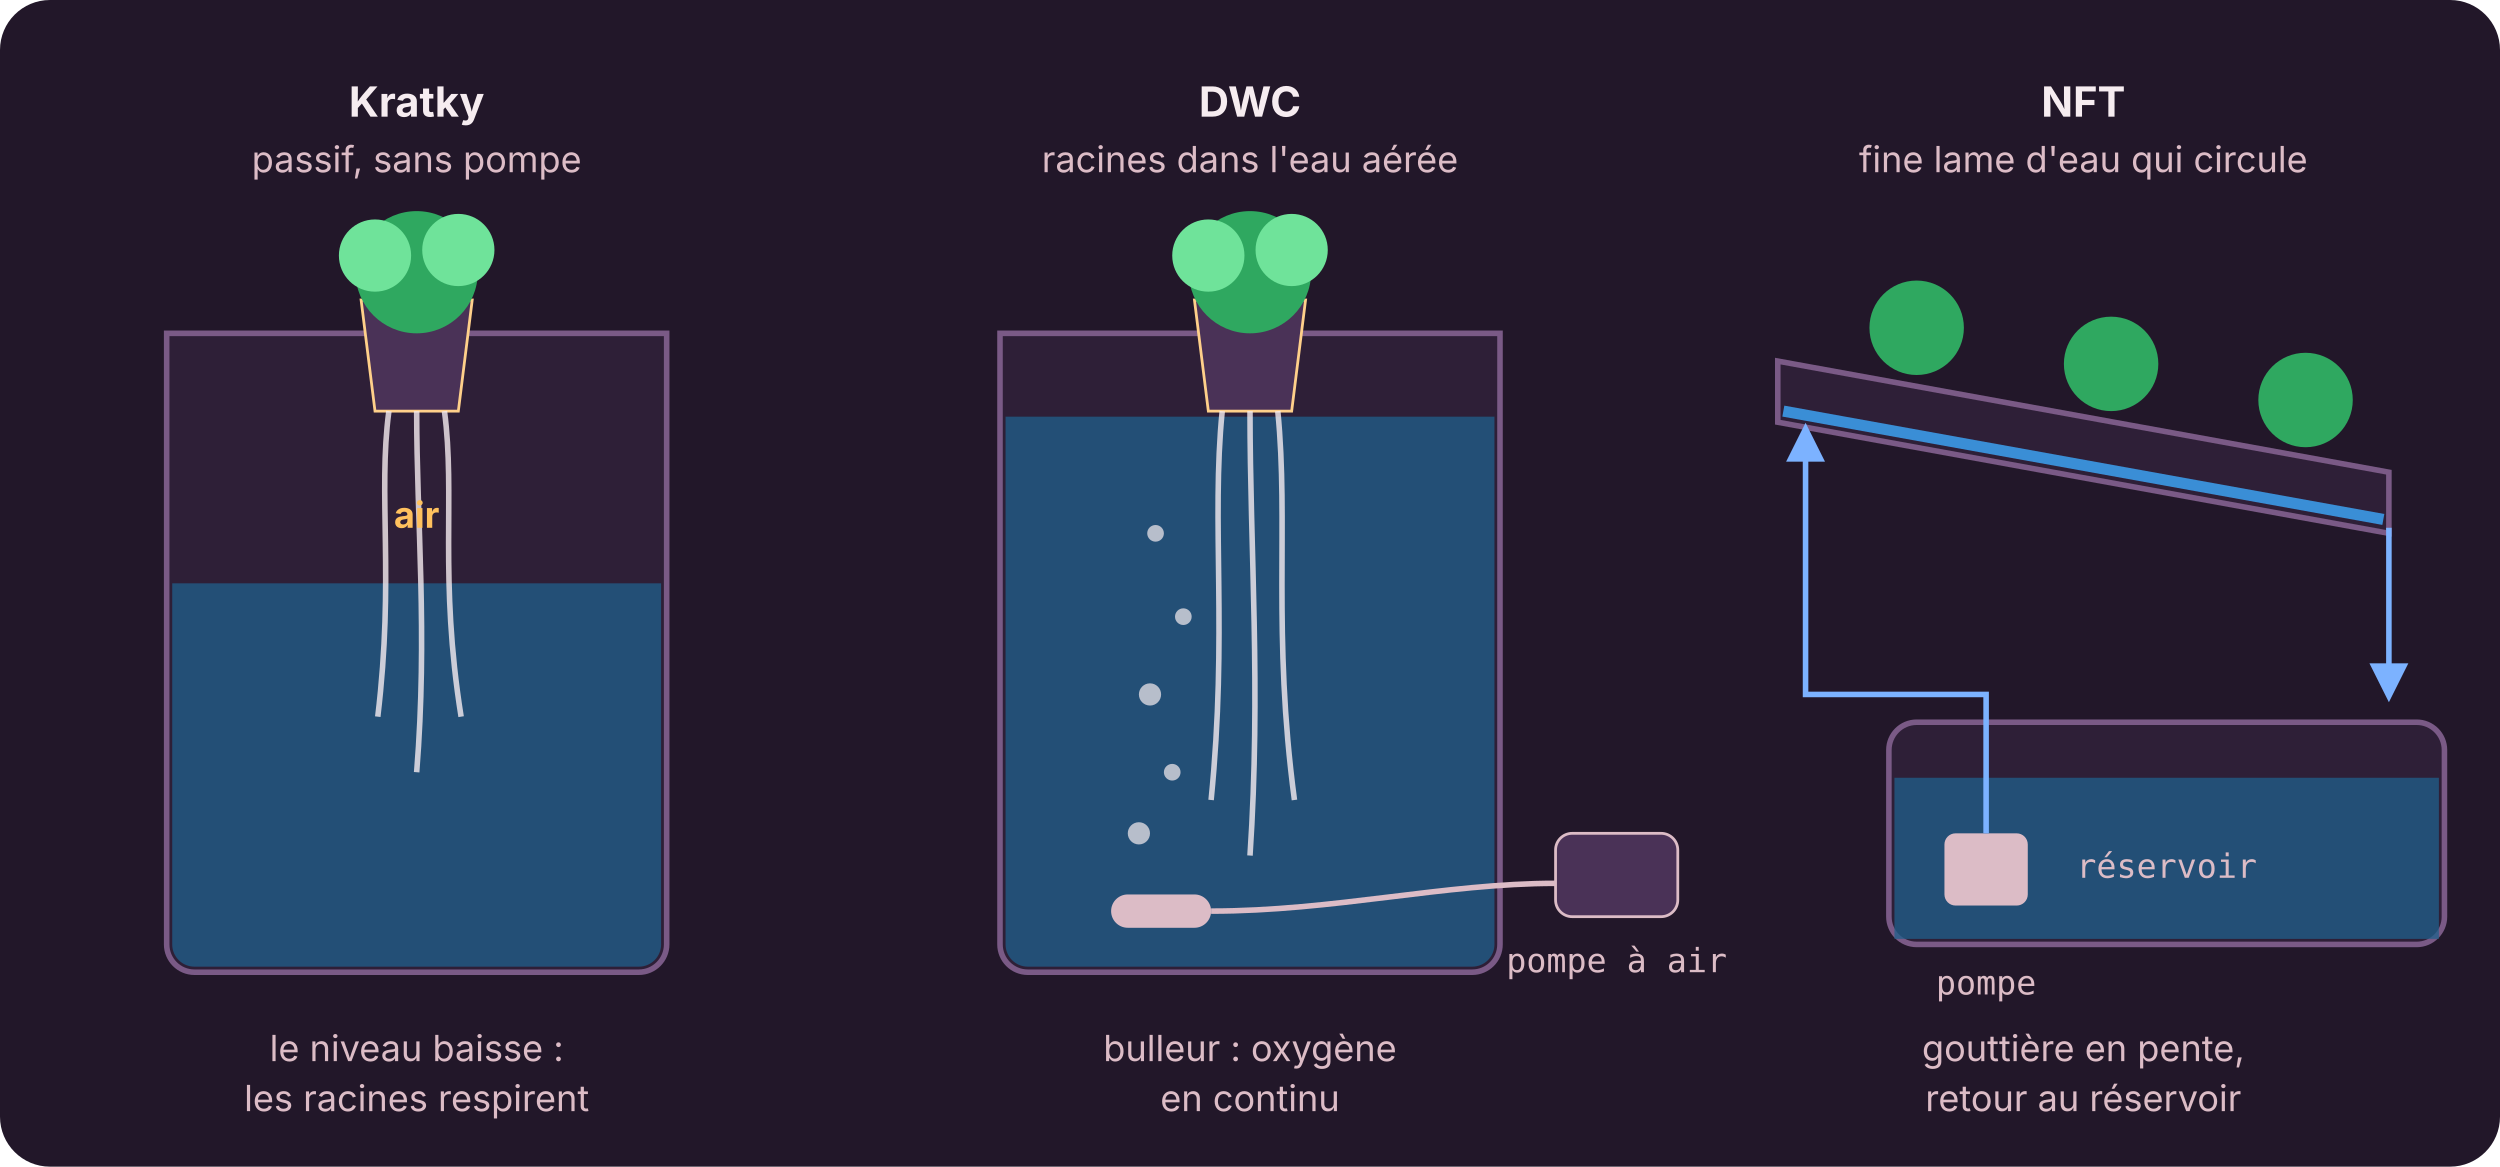
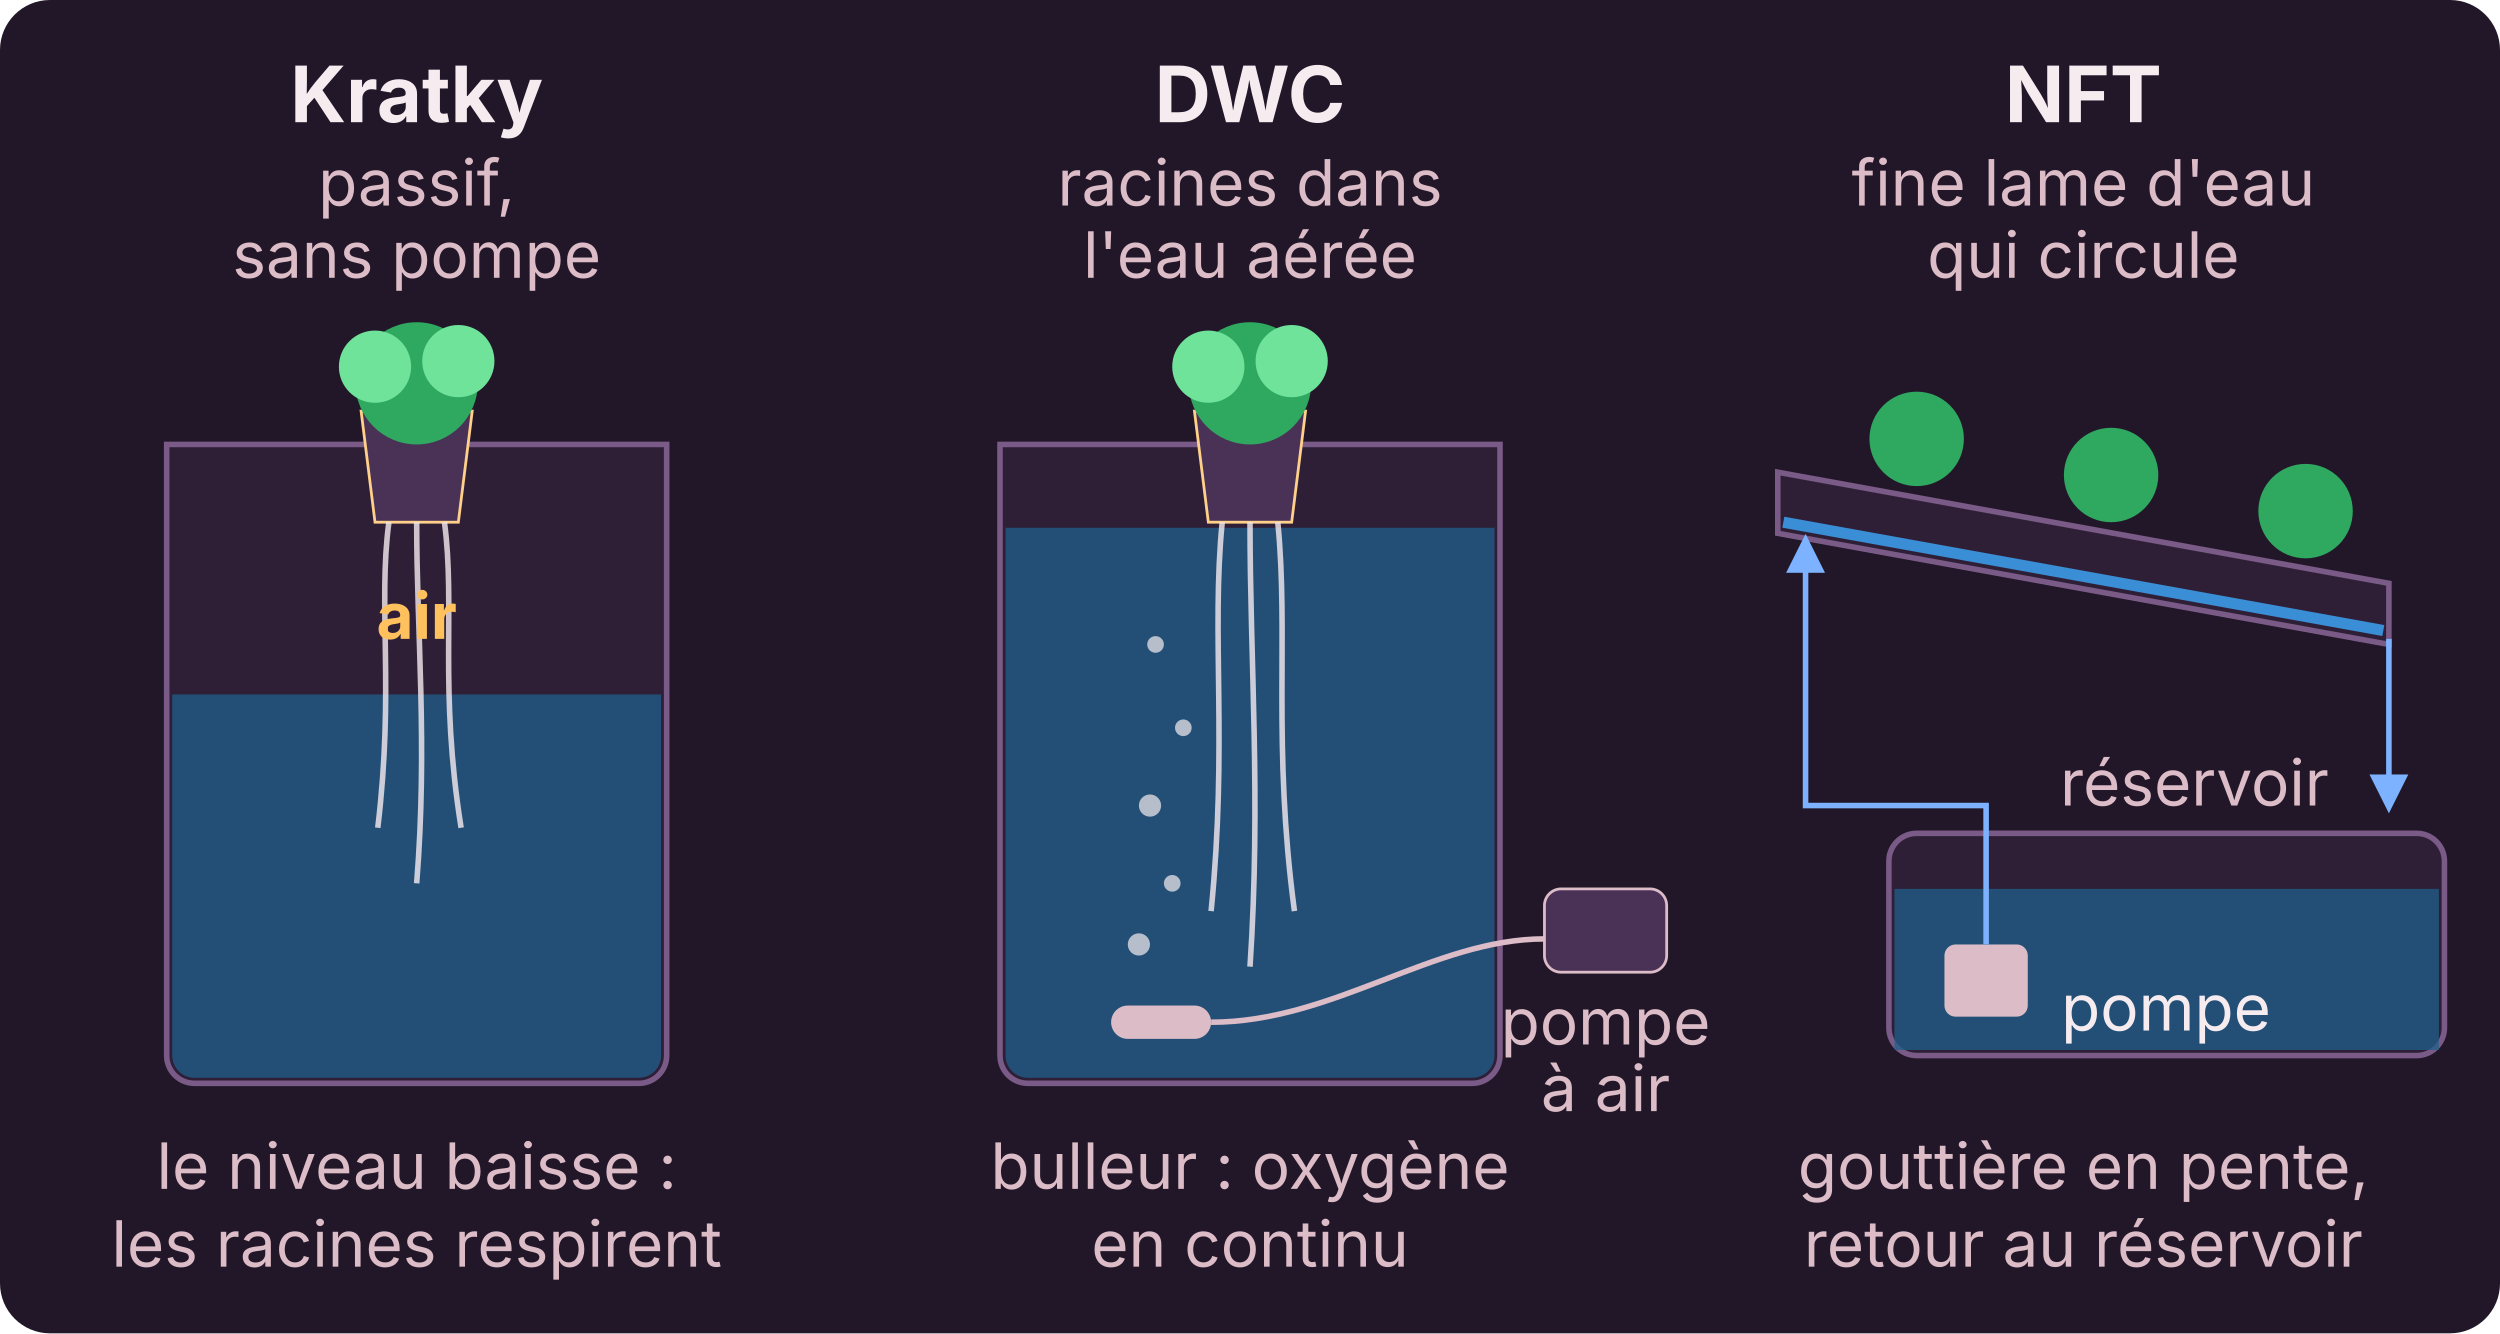
- <svg xmlns="http://www.w3.org/2000/svg" viewBox="0 0 900 420" role="img">
+ <svg xmlns="http://www.w3.org/2000/svg" viewBox="0 0 900 480" role="img">
  <defs>
    <linearGradient id="barre" x1="0" x2="1">
      <stop offset="0" stop-color="#5b7cff" />
      <stop offset=".5" stop-color="#c26bff" />
      <stop offset="1" stop-color="#ff4d6d" />
    </linearGradient>
    <linearGradient id="cone" x1="0" y1="0" x2="0" y2="1">
      <stop offset="0" stop-color="#fff1d2" stop-opacity=".5" />
      <stop offset="1" stop-color="#ffb3d1" stop-opacity=".03" />
    </linearGradient>
    <marker id="fl" viewBox="0 0 10 10" refX="8" refY="5" markerWidth="7" markerHeight="7" orient="auto-start-reverse">
      <path d="M0 0 10 5 0 10z" fill="#ffc15e" />
    </marker>
    <marker id="fv" viewBox="0 0 10 10" refX="8" refY="5" markerWidth="7" markerHeight="7" orient="auto-start-reverse">
      <path d="M0 0 10 5 0 10z" fill="#ffd08a" />
    </marker>
    <marker id="fb" viewBox="0 0 10 10" refX="8" refY="5" markerWidth="7" markerHeight="7" orient="auto-start-reverse">
      <path d="M0 0 10 5 0 10z" fill="#7cb2ff" />
    </marker>
  </defs>
-   <style>text{font-family:"Inter Variable",Inter,system-ui,sans-serif;fill:#f6ecf0}.t{font-size:15px;font-weight:700}.p{font-size:13px;fill:#dcbcc6}.v{font-size:14px;font-weight:700;fill:#ffd08a}.a{font-size:13px;font-weight:700;fill:#ffc15e}.m{font-family:ui-monospace,Menlo,monospace;font-size:12px;fill:#dcbcc6}</style>
-   <rect width="900" height="420" rx="18" fill="#221729" />
+   <style>text{font-family:"Inter Variable",Inter,system-ui,sans-serif;fill:#f6ecf0}.t{font-size:28px;font-weight:700}.p{font-size:23px;fill:#dcbcc6}.v{font-size:24px;font-weight:700;fill:#ffd08a}.a{font-size:23px;font-weight:700;fill:#ffc15e}.m{font-family:ui-monospace,Menlo,monospace;font-size:22px;fill:#dcbcc6}</style>
+   <rect width="900" height="480" rx="18" fill="#221729" />
  <g>
-     <text x="150" y="42" text-anchor="middle" class="t">Kratky</text>
-     <text x="150" y="62" text-anchor="middle" class="p">passif, sans pompe</text>
-     <path d="M60 120h180v220a10 10 0 0 1-10 10H70a10 10 0 0 1-10-10z" fill="#2e1f37" stroke="#7a5a86" stroke-width="2" />
-     <path d="M62 210h176v130a8 8 0 0 1-8 8H70a8 8 0 0 1-8-8z" fill="#1f5f8b" opacity=".75" />
-     <path d="M130 108h40l-5 40h-30z" fill="#4a3257" stroke="#ffd08a" />
-     <g fill="#2fa860">
-       <circle cx="150" cy="98" r="22" />
-       <circle cx="135" cy="92" r="13" fill="#6fe39a" />
-       <circle cx="165" cy="90" r="13" fill="#6fe39a" />
+     <text x="150" y="44" text-anchor="middle" class="t">Kratky</text>
+     <text x="150" y="74" text-anchor="middle" class="p">passif,</text>
+     <text x="150" y="100" text-anchor="middle" class="p">sans pompe</text>
+     <g transform="translate(0 40)">
+       <path d="M60 120h180v220a10 10 0 0 1-10 10H70a10 10 0 0 1-10-10z" fill="#2e1f37" stroke="#7a5a86" stroke-width="2" />
+       <path d="M62 210h176v130a8 8 0 0 1-8 8H70a8 8 0 0 1-8-8z" fill="#1f5f8b" opacity=".75" />
+       <path d="M130 108h40l-5 40h-30z" fill="#4a3257" stroke="#ffd08a" />
+       <g fill="#2fa860">
+         <circle cx="150" cy="98" r="22" />
+         <circle cx="135" cy="92" r="13" fill="#6fe39a" />
+         <circle cx="165" cy="90" r="13" fill="#6fe39a" />
+       </g>
+       <path d="M140 148c-4 30 2 60-4 110M150 148c0 40 4 80 0 130M160 148c4 30-2 60 6 110" stroke="#f6ecf0" stroke-width="2" fill="none" opacity=".8" />
+       <text x="150" y="190" text-anchor="middle" class="a">air</text>
    </g>
-     <path d="M140 148c-4 30 2 60-4 110M150 148c0 40 4 80 0 130M160 148c4 30-2 60 6 110" stroke="#f6ecf0" stroke-width="2" fill="none" opacity=".8" />
-     <text x="150" y="190" text-anchor="middle" class="a">air</text>
-     <text x="150" y="382" text-anchor="middle" class="p">le niveau baisse :</text>
-     <text x="150" y="400" text-anchor="middle" class="p">les racines respirent</text>
+     <text x="150" y="428" text-anchor="middle" class="p">le niveau baisse :</text>
+     <text x="150" y="456" text-anchor="middle" class="p">les racines respirent</text>
  </g>
  <g>
-     <text x="450" y="42" text-anchor="middle" class="t">DWC</text>
-     <text x="450" y="62" text-anchor="middle" class="p">racines dans l'eau aérée</text>
-     <path d="M360 120h180v220a10 10 0 0 1-10 10H370a10 10 0 0 1-10-10z" fill="#2e1f37" stroke="#7a5a86" stroke-width="2" />
-     <path d="M362 150h176v190a8 8 0 0 1-8 8H370a8 8 0 0 1-8-8z" fill="#1f5f8b" opacity=".75" />
-     <path d="M430 108h40l-5 40h-30z" fill="#4a3257" stroke="#ffd08a" />
-     <g fill="#2fa860">
-       <circle cx="450" cy="98" r="22" />
-       <circle cx="435" cy="92" r="13" fill="#6fe39a" />
-       <circle cx="465" cy="90" r="13" fill="#6fe39a" />
+     <text x="450" y="44" text-anchor="middle" class="t">DWC</text>
+     <text x="450" y="74" text-anchor="middle" class="p">racines dans</text>
+     <text x="450" y="100" text-anchor="middle" class="p">l'eau aérée</text>
+     <g transform="translate(0 40)">
+       <path d="M360 120h180v220a10 10 0 0 1-10 10H370a10 10 0 0 1-10-10z" fill="#2e1f37" stroke="#7a5a86" stroke-width="2" />
+       <path d="M362 150h176v190a8 8 0 0 1-8 8H370a8 8 0 0 1-8-8z" fill="#1f5f8b" opacity=".75" />
+       <path d="M430 108h40l-5 40h-30z" fill="#4a3257" stroke="#ffd08a" />
+       <g fill="#2fa860">
+         <circle cx="450" cy="98" r="22" />
+         <circle cx="435" cy="92" r="13" fill="#6fe39a" />
+         <circle cx="465" cy="90" r="13" fill="#6fe39a" />
+       </g>
+       <path d="M440 148c-4 40 2 80-4 140M450 148c0 50 4 100 0 160M460 148c4 40-2 80 6 140" stroke="#f6ecf0" stroke-width="2" fill="none" opacity=".8" />
+       <rect x="400" y="322" width="36" height="12" rx="6" fill="#dcbcc6" />
+       <g fill="#f6ecf0" opacity=".7">
+         <circle cx="410" cy="300" r="4" />
+         <circle cx="422" cy="278" r="3" />
+         <circle cx="414" cy="250" r="4" />
+         <circle cx="426" cy="222" r="3" />
+         <circle cx="416" cy="192" r="3" />
+       </g>
+       <rect x="556" y="280" width="44" height="30" rx="6" fill="#4a3257" stroke="#dcbcc6" />
+       <path d="M556 298c-40 0-76 30-120 30" stroke="#dcbcc6" stroke-width="2" fill="none" />
    </g>
-     <path d="M440 148c-4 40 2 80-4 140M450 148c0 50 4 100 0 160M460 148c4 40-2 80 6 140" stroke="#f6ecf0" stroke-width="2" fill="none" opacity=".8" />
-     <rect x="400" y="322" width="36" height="12" rx="6" fill="#dcbcc6" />
-     <g fill="#f6ecf0" opacity=".7">
-       <circle cx="410" cy="300" r="4" />
-       <circle cx="422" cy="278" r="3" />
-       <circle cx="414" cy="250" r="4" />
-       <circle cx="426" cy="222" r="3" />
-       <circle cx="416" cy="192" r="3" />
-     </g>
-     <rect x="560" y="300" width="44" height="30" rx="6" fill="#4a3257" stroke="#dcbcc6" />
-     <path d="M560 318c-40 0-80 10-124 10" stroke="#dcbcc6" stroke-width="2" fill="none" />
-     <text x="582" y="350" text-anchor="middle" class="m">pompe à air</text>
-     <text x="450" y="382" text-anchor="middle" class="p">bulleur : oxygène</text>
-     <text x="450" y="400" text-anchor="middle" class="p">en continu</text>
+     <text x="578" y="376" text-anchor="middle" class="p">pompe</text>
+     <text x="578" y="400" text-anchor="middle" class="p">à air</text>
+     <text x="450" y="428" text-anchor="middle" class="p">bulleur : oxygène</text>
+     <text x="450" y="456" text-anchor="middle" class="p">en continu</text>
  </g>
  <g>
-     <text x="750" y="42" text-anchor="middle" class="t">NFT</text>
-     <text x="750" y="62" text-anchor="middle" class="p">fine lame d'eau qui circule</text>
-     <path d="M640 130l220 40v22l-220-40z" fill="#2e1f37" stroke="#7a5a86" stroke-width="2" />
-     <path d="M642 148l216 39" stroke="#3a8ed6" stroke-width="4" />
-     <g fill="#2fa860">
-       <circle cx="690" cy="118" r="17" />
-       <circle cx="760" cy="131" r="17" />
-       <circle cx="830" cy="144" r="17" />
+     <text x="750" y="44" text-anchor="middle" class="t">NFT</text>
+     <text x="750" y="74" text-anchor="middle" class="p">fine lame d'eau</text>
+     <text x="750" y="100" text-anchor="middle" class="p">qui circule</text>
+     <g transform="translate(0 40)">
+       <path d="M640 130l220 40v22l-220-40z" fill="#2e1f37" stroke="#7a5a86" stroke-width="2" />
+       <path d="M642 148l216 39" stroke="#3a8ed6" stroke-width="4" />
+       <g fill="#2fa860">
+         <circle cx="690" cy="118" r="17" />
+         <circle cx="760" cy="131" r="17" />
+         <circle cx="830" cy="144" r="17" />
+       </g>
+       <path d="M860 190v60" stroke="#7cb2ff" stroke-width="2" marker-end="url(#fb)" />
+       <rect x="680" y="260" width="200" height="80" rx="10" fill="#2e1f37" stroke="#7a5a86" stroke-width="2" />
+       <path d="M682 280h196v58H682z" fill="#1f5f8b" opacity=".75" />
+       <rect x="700" y="300" width="30" height="26" rx="4" fill="#dcbcc6" />
+       <path d="M715 300V250H650v-95" stroke="#7cb2ff" stroke-width="2" fill="none" marker-end="url(#fb)" />
    </g>
-     <path d="M860 190v60" stroke="#7cb2ff" stroke-width="2" marker-end="url(#fb)" />
-     <rect x="680" y="260" width="200" height="80" rx="10" fill="#2e1f37" stroke="#7a5a86" stroke-width="2" />
-     <path d="M682 280h196v58H682z" fill="#1f5f8b" opacity=".75" />
-     <rect x="700" y="300" width="30" height="26" rx="4" fill="#dcbcc6" />
-     <path d="M715 300V250H650v-95" stroke="#7cb2ff" stroke-width="2" fill="none" marker-end="url(#fb)" />
-     <text x="780" y="316" text-anchor="middle" class="m">réservoir</text>
-     <text x="715" y="358" text-anchor="middle" class="m">pompe</text>
-     <text x="750" y="382" text-anchor="middle" class="p">gouttière en pente,</text>
-     <text x="750" y="400" text-anchor="middle" class="p">retour au réservoir</text>
+     <text x="790" y="290" text-anchor="middle" class="p">réservoir</text>
+     <text x="742" y="371" class="p" style="fill:#f6ecf0">pompe</text>
+     <text x="750" y="428" text-anchor="middle" class="p">gouttière en pente,</text>
+     <text x="750" y="456" text-anchor="middle" class="p">retour au réservoir</text>
  </g>
</svg>
